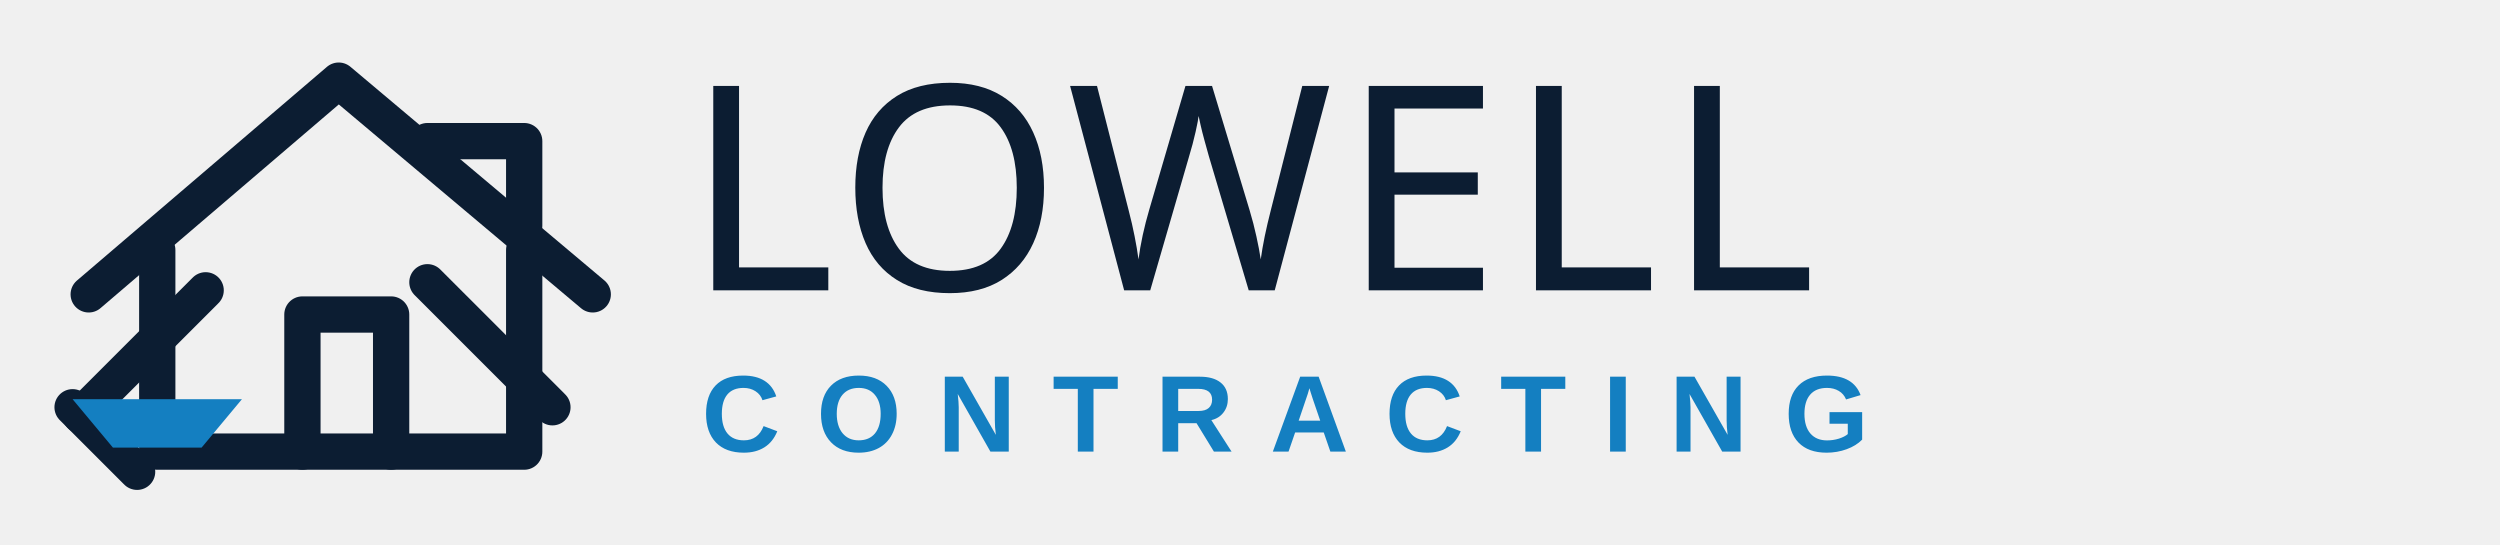
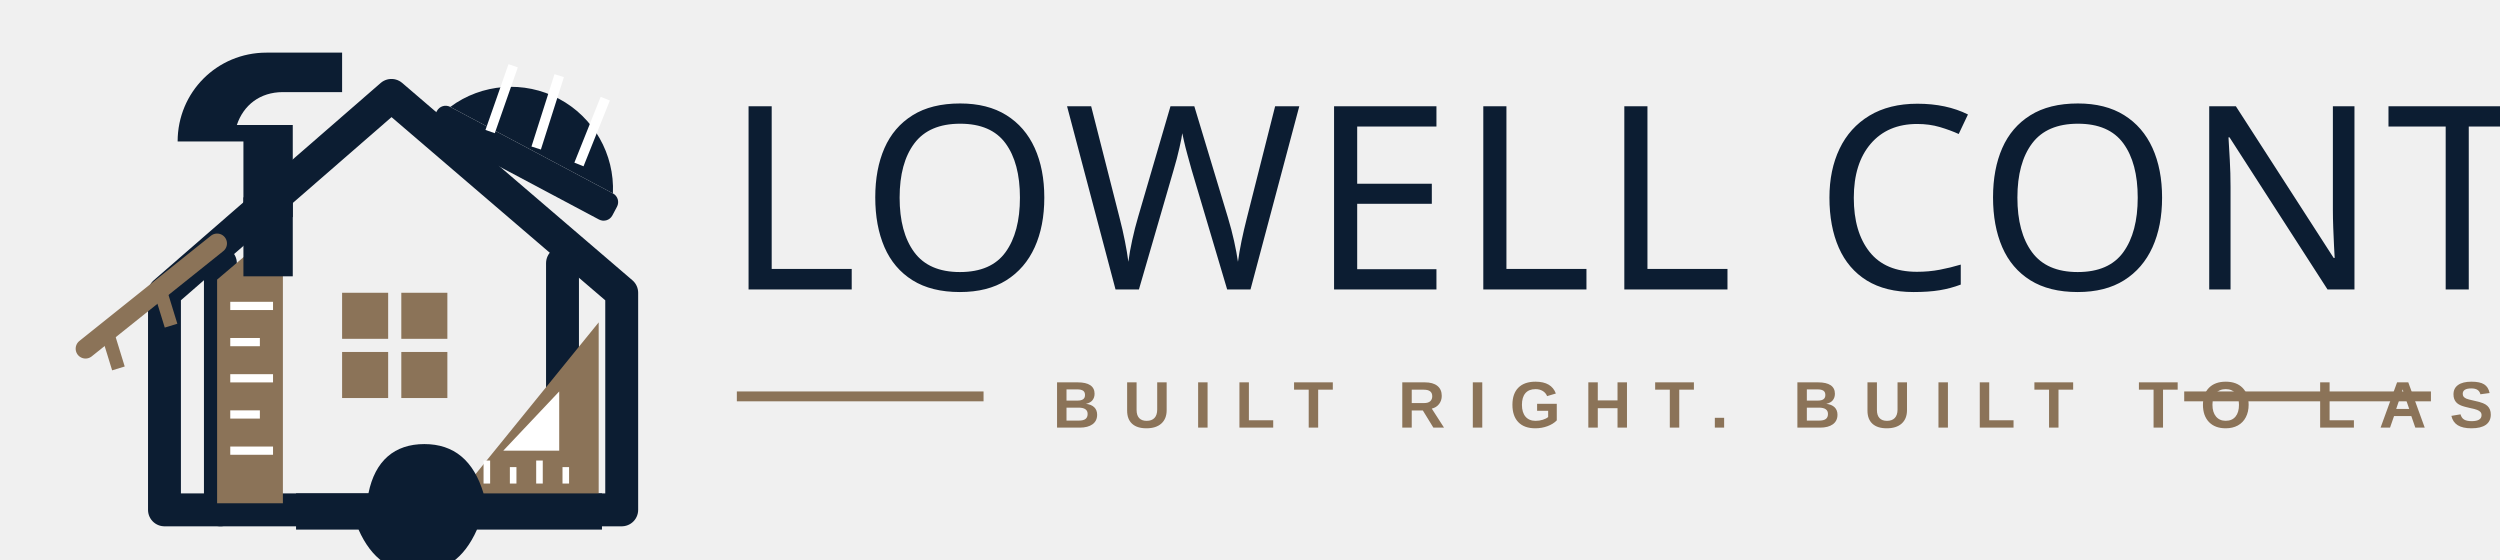
- <svg xmlns="http://www.w3.org/2000/svg" viewBox="0 0 620 135" role="img" aria-labelledby="title desc">
-   <g fill="none" stroke="#0c1d32" stroke-width="9" stroke-linecap="round" stroke-linejoin="round">
-     <path d="M22 73 84 20l63 53" />
-     <path d="M39 62v50h91V62" />
-     <path d="M75 112V78h22v34" />
-     <path d="M106 35h24v21" />
-     <path d="m20 103 31-31" />
-     <path d="m18 101 16 16" />
-     <path d="m137 101-31-31" />
+ <svg xmlns="http://www.w3.org/2000/svg" viewBox="0 0 760 170" role="img" aria-labelledby="title desc">
+   <g transform="translate(8 5)">
+     <g fill="none" stroke="#0c1d32" stroke-width="10" stroke-linecap="round" stroke-linejoin="round">
+       <path d="M42 84 111 24l70 60v66H42z" />
+       <path d="M59 75v75M163 75v75" />
+     </g>
+     <path d="M58 148V80l20-17v85z" fill="#8b7358" />
+     <g stroke="#fff" stroke-width="2.5">
+       <path d="M62 88h13M62 99h9M62 110h13M62 121h9M62 132h13" />
+     </g>
+     <path d="M131 146h43V93z" fill="#8b7358" />
+     <path d="M145 132h17v-18z" fill="#fff" />
+     <g stroke="#fff" stroke-width="2">
+       <path d="M140 142v-7M148 142v-5M156 142v-7M164 142v-5" />
+     </g>
+     <g fill="#8b7358">
+       <rect x="96" y="84" width="14" height="14" />
+       <rect x="114" y="84" width="14" height="14" />
+       <rect x="96" y="102" width="14" height="14" />
+       <rect x="114" y="102" width="14" height="14" />
+     </g>
+     <path d="M82 145h22c2-10 8-15 17-15s15 5 18 15h36v11h-38c-4 9-10 13-18 13s-14-4-18-13H82z" fill="#0c1d32" />
+     <g fill="#0c1d32">
+       <path d="M46 38c0-15 12-27 27-27h23v12H78c-7 0-12 4-14 10h17v28H66V38z" />
+       <rect x="66" y="55" width="15" height="24" />
+     </g>
+     <g transform="translate(128 5) rotate(28 25 24)" fill="#0c1d32">
+       <path d="M3 34A31 31 0 0 1 59 34z" />
+       <rect x="0" y="34" width="62" height="9" rx="3" />
+     </g>
+     <g stroke="#fff" stroke-width="3">
+       <path d="M148 15l-7 20M162 18l-7 22M176 25l-8 20" />
+     </g>
+     <path d="M18 101 58 69" stroke="#8b7358" stroke-width="6" stroke-linecap="round" />
+     <path d="m24 94 4 13M40 81l4 13" stroke="#8b7358" stroke-width="4" />
  </g>
-   <path d="M18 99h42l-10 12H28z" fill="#147fc1" />
-   <text x="170" y="72" font-family="Impact,Arial Narrow,sans-serif" font-size="71" letter-spacing="2" fill="#0c1d32">LOWELL</text>
-   <text x="174" y="112" font-family="Arial,sans-serif" font-size="27" font-weight="700" letter-spacing="9" fill="#147fc1">CONTRACTING</text>
+   <text x="220" y="88" font-family="Impact,Arial Narrow,sans-serif" font-size="78" letter-spacing="2" fill="#0c1d32">LOWELL CONTRACTING</text>
+   <g fill="#8b7358">
+     <rect x="224" y="119" width="75" height="3" />
+     <rect x="664" y="119" width="75" height="3" />
+   </g>
+   <text x="320" y="130" font-family="Arial,sans-serif" font-size="20" font-weight="700" letter-spacing="7" fill="#8b7358">BUILT RIGHT. BUILT TO LAST.</text>
</svg>
